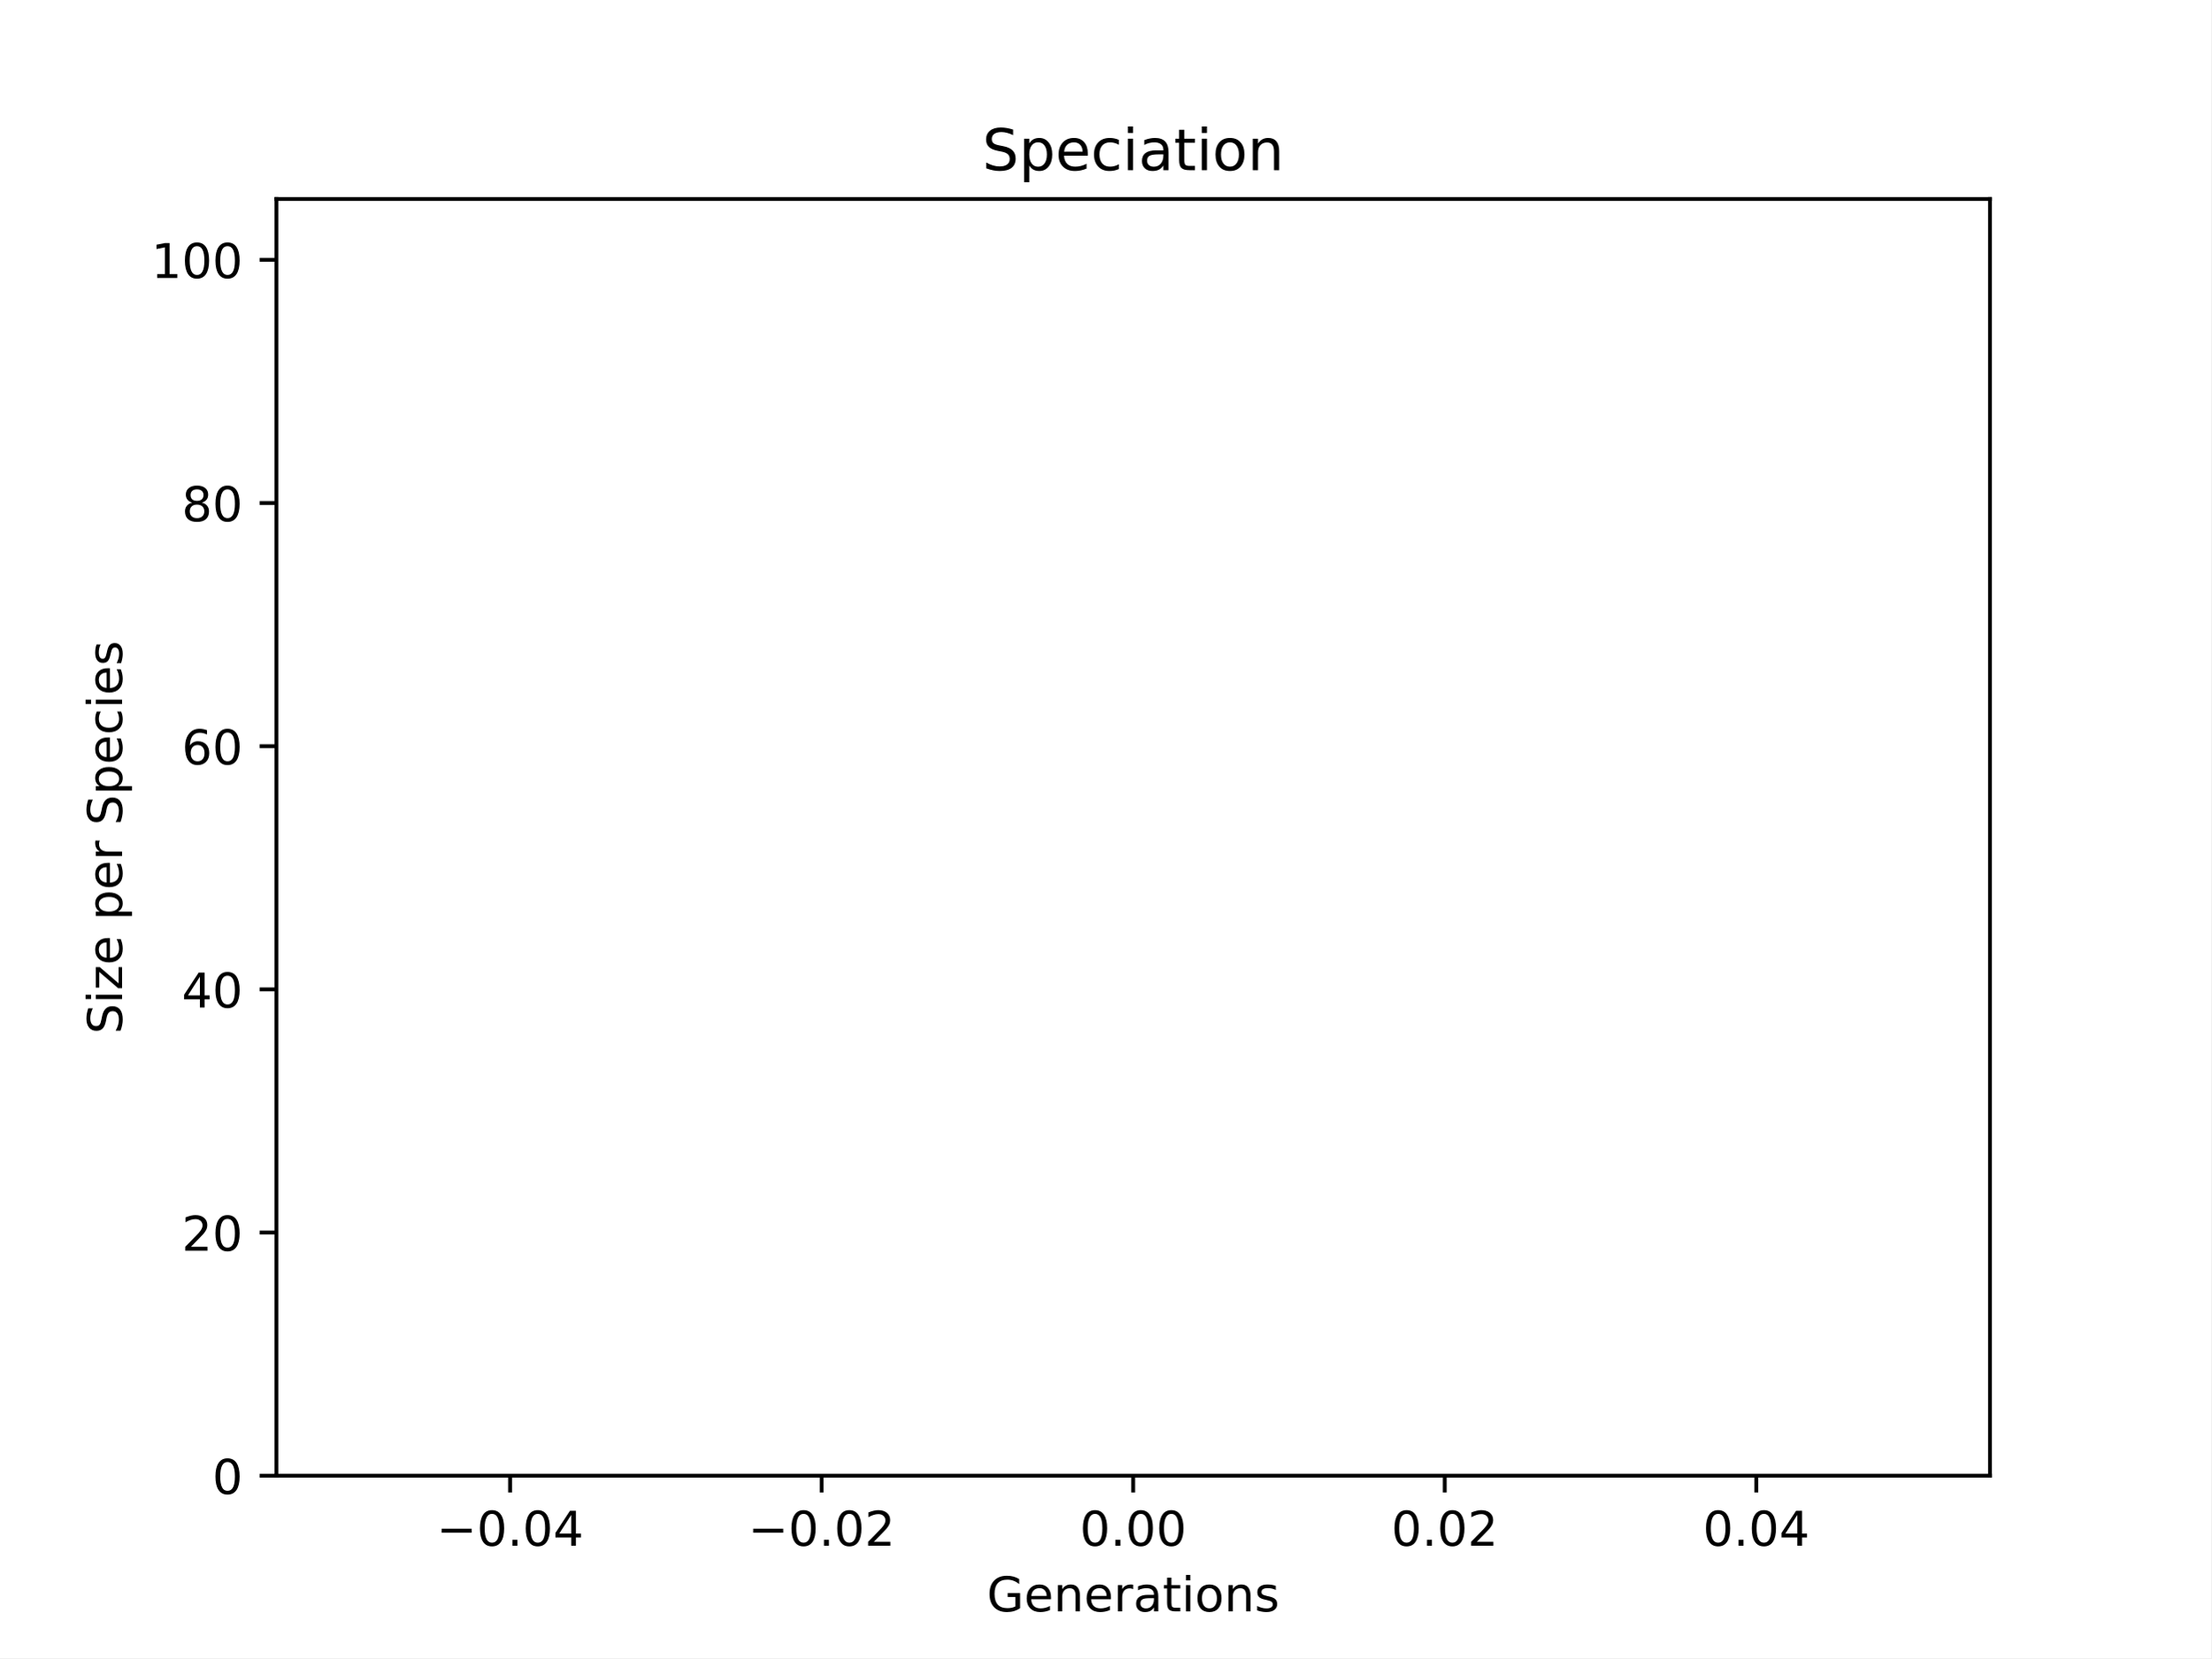
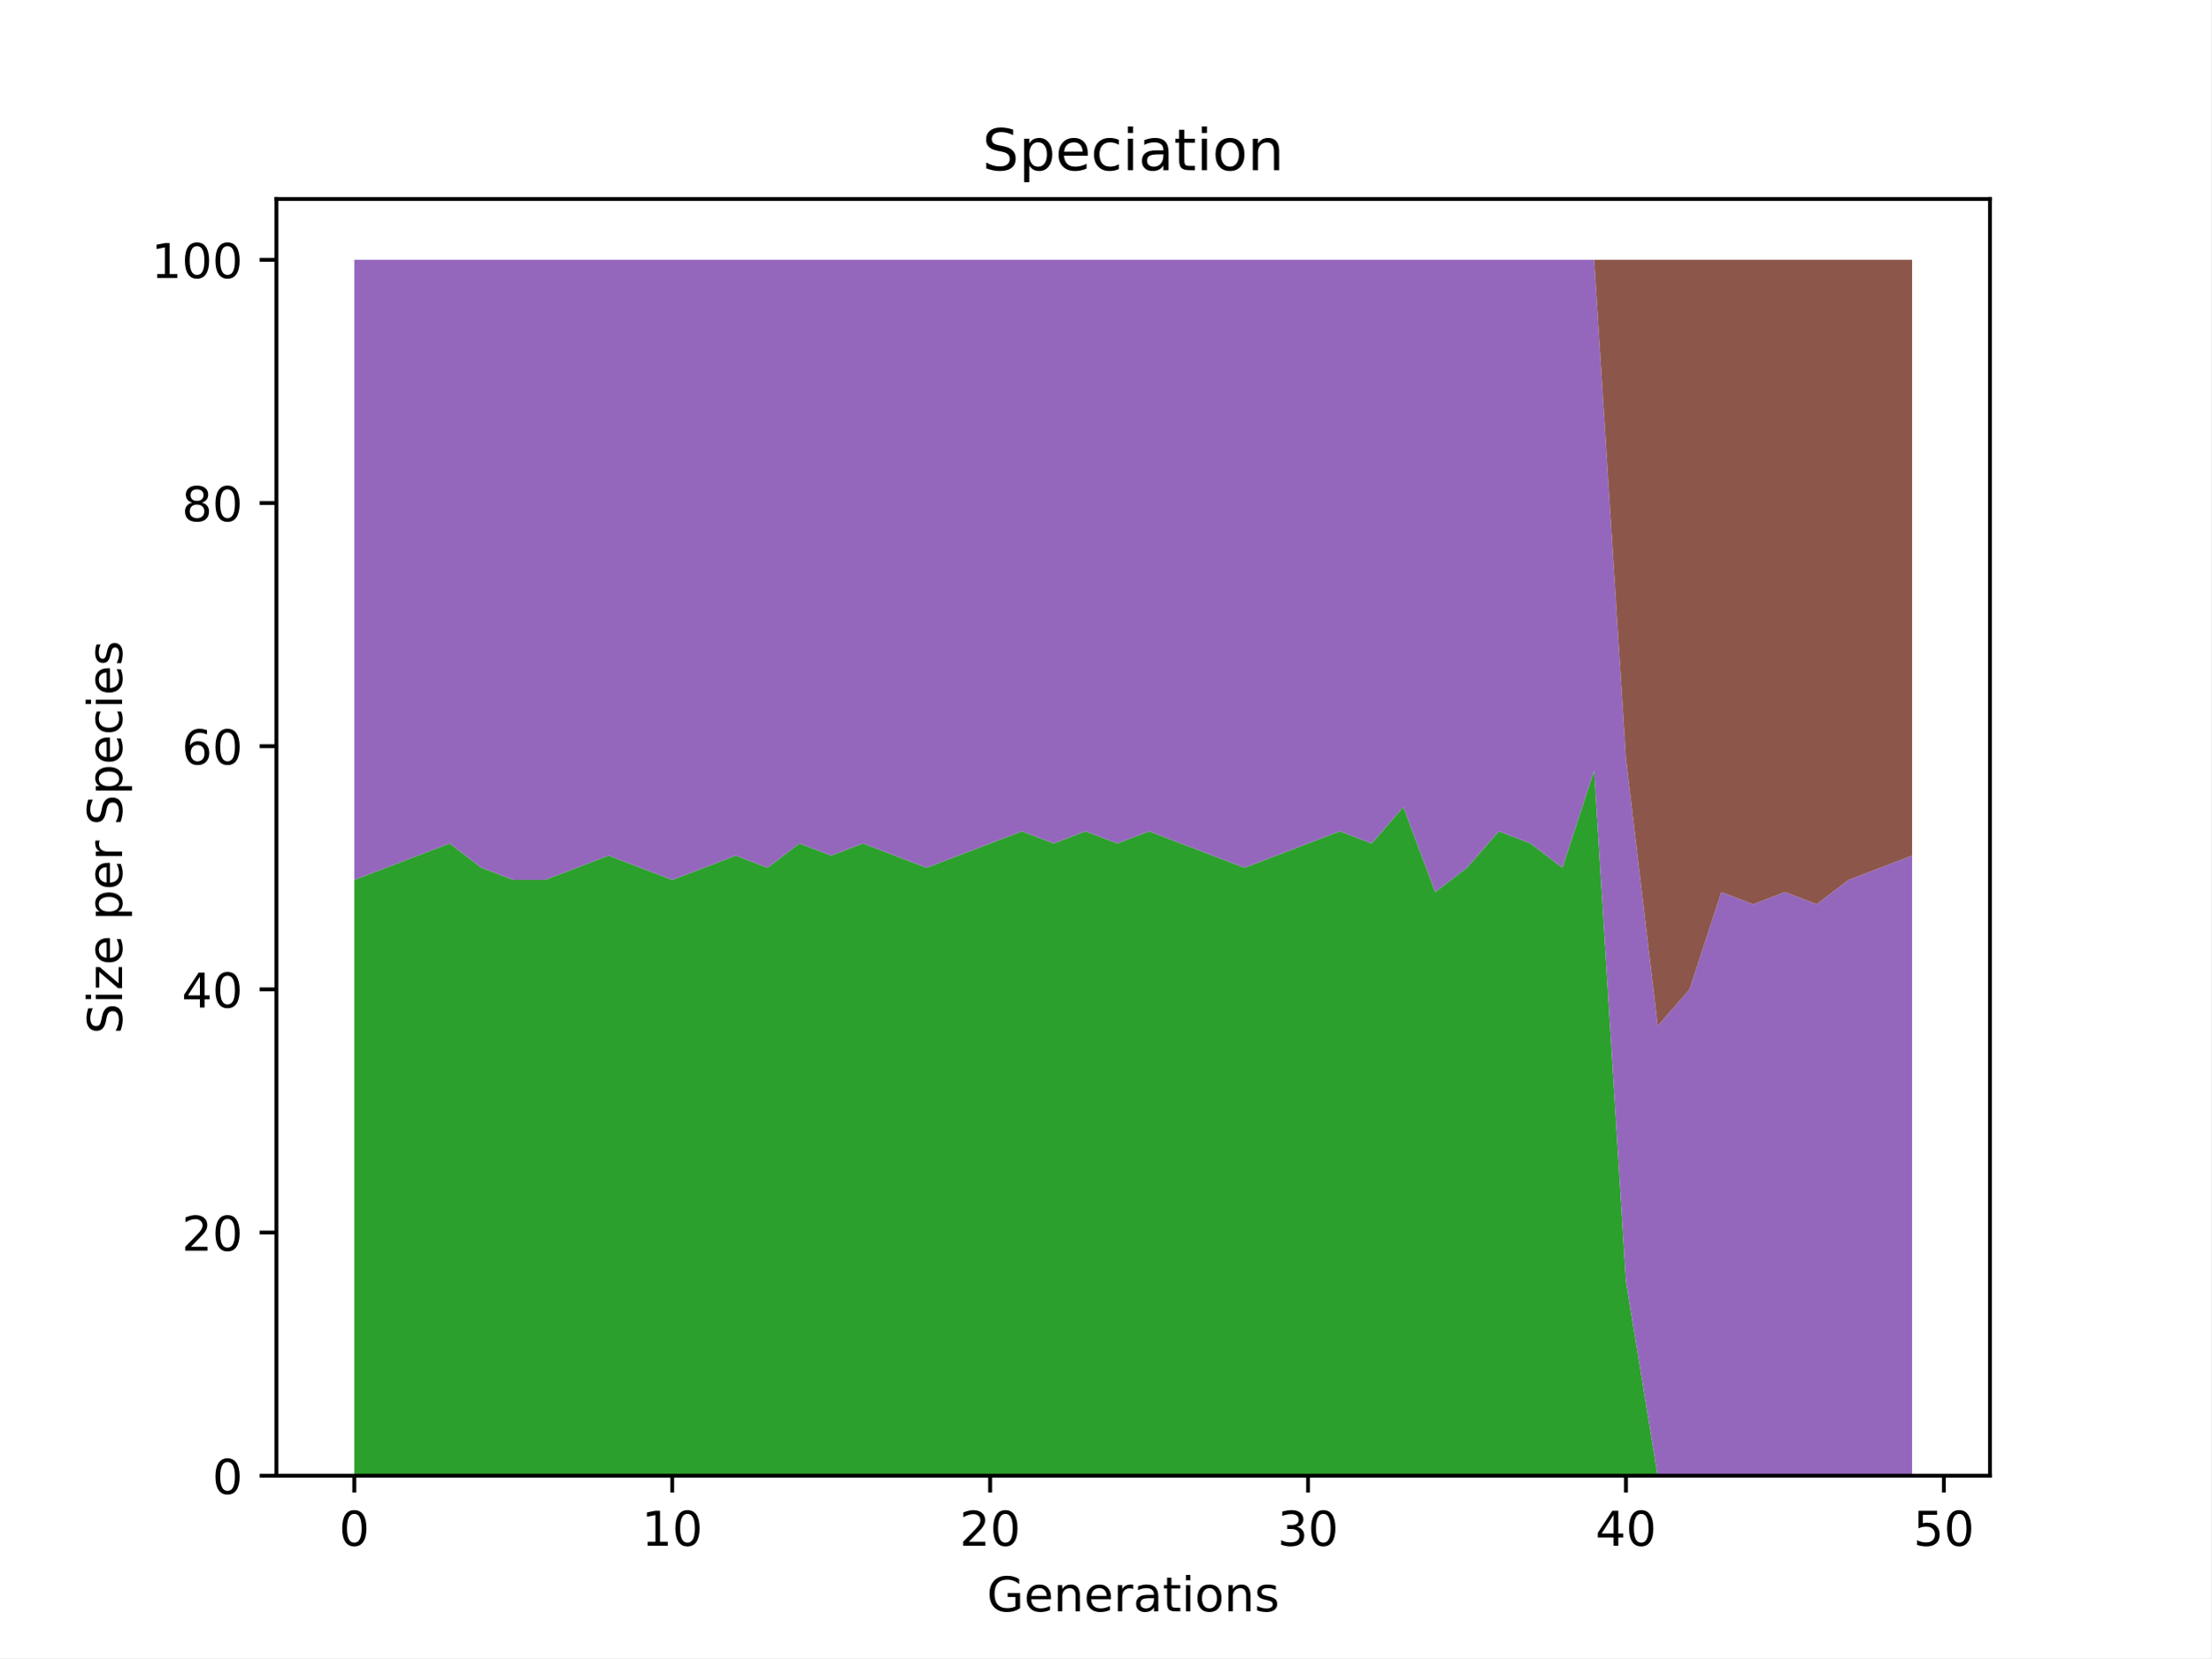
<svg xmlns="http://www.w3.org/2000/svg" xmlns:xlink="http://www.w3.org/1999/xlink" height="345.6pt" version="1.1" viewBox="0 0 460.8 345.6" width="460.8pt">
  <defs>
    <style type="text/css">*{stroke-linecap:butt;stroke-linejoin:round;}</style>
  </defs>
  <g id="figure_1">
    <g id="patch_1">
      <path d="M 0 345.6  L 460.8 345.6  L 460.8 0  L 0 0  z " style="fill:#ffffff;" />
    </g>
    <g id="axes_1">
      <g id="patch_2">
        <path d="M 57.6 307.584  L 414.72 307.584  L 414.72 41.472  L 57.6 41.472  z " style="fill:#ffffff;" />
      </g>
      <g id="PolyCollection_1">
-         <path clip-path="url(#p3a16c0a16f)" d="M 236.16 307.584  L 236.16 307.584  L 236.16 307.584  L 236.16 307.584  z " style="fill:#1f77b4;" />
+         <path clip-path="url(#pc4f1789884)" d="M 73.833 307.584  L 73.833 307.584  L 80.458 307.584  L 87.084 307.584  L 93.71 307.584  L 100.335 307.584  L 106.961 307.584  L 113.586 307.584  L 120.212 307.584  L 126.838 307.584  L 133.463 307.584  L 140.089 307.584  L 146.714 307.584  L 153.34 307.584  L 159.966 307.584  L 166.591 307.584  L 173.217 307.584  L 179.842 307.584  L 186.468 307.584  L 193.094 307.584  L 199.719 307.584  L 206.345 307.584  L 212.97 307.584  L 219.596 307.584  L 226.222 307.584  L 232.847 307.584  L 239.473 307.584  L 246.098 307.584  L 252.724 307.584  L 259.35 307.584  L 265.975 307.584  L 272.601 307.584  L 279.226 307.584  L 285.852 307.584  L 292.478 307.584  L 299.103 307.584  L 305.729 307.584  L 312.354 307.584  L 318.98 307.584  L 325.606 307.584  L 332.231 307.584  L 338.857 307.584  L 345.482 307.584  L 352.108 307.584  L 358.734 307.584  L 365.359 307.584  L 371.985 307.584  L 378.61 307.584  L 385.236 307.584  L 391.862 307.584  L 398.487 307.584  L 398.487 307.584  L 398.487 307.584  L 391.862 307.584  L 385.236 307.584  L 378.61 307.584  L 371.985 307.584  L 365.359 307.584  L 358.734 307.584  L 352.108 307.584  L 345.482 307.584  L 338.857 307.584  L 332.231 307.584  L 325.606 307.584  L 318.98 307.584  L 312.354 307.584  L 305.729 307.584  L 299.103 307.584  L 292.478 307.584  L 285.852 307.584  L 279.226 307.584  L 272.601 307.584  L 265.975 307.584  L 259.35 307.584  L 252.724 307.584  L 246.098 307.584  L 239.473 307.584  L 232.847 307.584  L 226.222 307.584  L 219.596 307.584  L 212.97 307.584  L 206.345 307.584  L 199.719 307.584  L 193.094 307.584  L 186.468 307.584  L 179.842 307.584  L 173.217 307.584  L 166.591 307.584  L 159.966 307.584  L 153.34 307.584  L 146.714 307.584  L 140.089 307.584  L 133.463 307.584  L 126.838 307.584  L 120.212 307.584  L 113.586 307.584  L 106.961 307.584  L 100.335 307.584  L 93.71 307.584  L 87.084 307.584  L 80.458 307.584  L 73.833 307.584  z " style="fill:#1f77b4;" />
      </g>
      <g id="PolyCollection_2">
-         <path clip-path="url(#p3a16c0a16f)" d="M 236.16 307.584  L 236.16 307.584  L 236.16 307.584  L 236.16 307.584  z " style="fill:#ff7f0e;" />
+         <path clip-path="url(#pc4f1789884)" d="M 73.833 307.584  L 73.833 307.584  L 80.458 307.584  L 87.084 307.584  L 93.71 307.584  L 100.335 307.584  L 106.961 307.584  L 113.586 307.584  L 120.212 307.584  L 126.838 307.584  L 133.463 307.584  L 140.089 307.584  L 146.714 307.584  L 153.34 307.584  L 159.966 307.584  L 166.591 307.584  L 173.217 307.584  L 179.842 307.584  L 186.468 307.584  L 193.094 307.584  L 199.719 307.584  L 206.345 307.584  L 212.97 307.584  L 219.596 307.584  L 226.222 307.584  L 232.847 307.584  L 239.473 307.584  L 246.098 307.584  L 252.724 307.584  L 259.35 307.584  L 265.975 307.584  L 272.601 307.584  L 279.226 307.584  L 285.852 307.584  L 292.478 307.584  L 299.103 307.584  L 305.729 307.584  L 312.354 307.584  L 318.98 307.584  L 325.606 307.584  L 332.231 307.584  L 338.857 307.584  L 345.482 307.584  L 352.108 307.584  L 358.734 307.584  L 365.359 307.584  L 371.985 307.584  L 378.61 307.584  L 385.236 307.584  L 391.862 307.584  L 398.487 307.584  L 398.487 307.584  L 398.487 307.584  L 391.862 307.584  L 385.236 307.584  L 378.61 307.584  L 371.985 307.584  L 365.359 307.584  L 358.734 307.584  L 352.108 307.584  L 345.482 307.584  L 338.857 307.584  L 332.231 307.584  L 325.606 307.584  L 318.98 307.584  L 312.354 307.584  L 305.729 307.584  L 299.103 307.584  L 292.478 307.584  L 285.852 307.584  L 279.226 307.584  L 272.601 307.584  L 265.975 307.584  L 259.35 307.584  L 252.724 307.584  L 246.098 307.584  L 239.473 307.584  L 232.847 307.584  L 226.222 307.584  L 219.596 307.584  L 212.97 307.584  L 206.345 307.584  L 199.719 307.584  L 193.094 307.584  L 186.468 307.584  L 179.842 307.584  L 173.217 307.584  L 166.591 307.584  L 159.966 307.584  L 153.34 307.584  L 146.714 307.584  L 140.089 307.584  L 133.463 307.584  L 126.838 307.584  L 120.212 307.584  L 113.586 307.584  L 106.961 307.584  L 100.335 307.584  L 93.71 307.584  L 87.084 307.584  L 80.458 307.584  L 73.833 307.584  z " style="fill:#ff7f0e;" />
      </g>
      <g id="PolyCollection_3">
-         <path clip-path="url(#p3a16c0a16f)" d="M 236.16 193.536  L 236.16 307.584  L 236.16 193.536  L 236.16 193.536  z " style="fill:#2ca02c;" />
+         <path clip-path="url(#pc4f1789884)" d="M 73.833 183.398  L 73.833 307.584  L 80.458 307.584  L 87.084 307.584  L 93.71 307.584  L 100.335 307.584  L 106.961 307.584  L 113.586 307.584  L 120.212 307.584  L 126.838 307.584  L 133.463 307.584  L 140.089 307.584  L 146.714 307.584  L 153.34 307.584  L 159.966 307.584  L 166.591 307.584  L 173.217 307.584  L 179.842 307.584  L 186.468 307.584  L 193.094 307.584  L 199.719 307.584  L 206.345 307.584  L 212.97 307.584  L 219.596 307.584  L 226.222 307.584  L 232.847 307.584  L 239.473 307.584  L 246.098 307.584  L 252.724 307.584  L 259.35 307.584  L 265.975 307.584  L 272.601 307.584  L 279.226 307.584  L 285.852 307.584  L 292.478 307.584  L 299.103 307.584  L 305.729 307.584  L 312.354 307.584  L 318.98 307.584  L 325.606 307.584  L 332.231 307.584  L 338.857 307.584  L 345.482 307.584  L 352.108 307.584  L 358.734 307.584  L 365.359 307.584  L 371.985 307.584  L 378.61 307.584  L 385.236 307.584  L 391.862 307.584  L 398.487 307.584  L 398.487 307.584  L 398.487 307.584  L 391.862 307.584  L 385.236 307.584  L 378.61 307.584  L 371.985 307.584  L 365.359 307.584  L 358.734 307.584  L 352.108 307.584  L 345.482 307.584  L 338.857 267.034  L 332.231 160.589  L 325.606 180.864  L 318.98 175.795  L 312.354 173.261  L 305.729 180.864  L 299.103 185.933  L 292.478 168.192  L 285.852 175.795  L 279.226 173.261  L 272.601 175.795  L 265.975 178.33  L 259.35 180.864  L 252.724 178.33  L 246.098 175.795  L 239.473 173.261  L 232.847 175.795  L 226.222 173.261  L 219.596 175.795  L 212.97 173.261  L 206.345 175.795  L 199.719 178.33  L 193.094 180.864  L 186.468 178.33  L 179.842 175.795  L 173.217 178.33  L 166.591 175.795  L 159.966 180.864  L 153.34 178.33  L 146.714 180.864  L 140.089 183.398  L 133.463 180.864  L 126.838 178.33  L 120.212 180.864  L 113.586 183.398  L 106.961 183.398  L 100.335 180.864  L 93.71 175.795  L 87.084 178.33  L 80.458 180.864  L 73.833 183.398  z " style="fill:#2ca02c;" />
      </g>
      <g id="PolyCollection_4">
-         <path clip-path="url(#p3a16c0a16f)" d="M 236.16 54.144  L 236.16 193.536  L 236.16 54.144  L 236.16 54.144  z " style="fill:#d62728;" />
+         <path clip-path="url(#pc4f1789884)" d="M 73.833 183.398  L 73.833 183.398  L 80.458 180.864  L 87.084 178.33  L 93.71 175.795  L 100.335 180.864  L 106.961 183.398  L 113.586 183.398  L 120.212 180.864  L 126.838 178.33  L 133.463 180.864  L 140.089 183.398  L 146.714 180.864  L 153.34 178.33  L 159.966 180.864  L 166.591 175.795  L 173.217 178.33  L 179.842 175.795  L 186.468 178.33  L 193.094 180.864  L 199.719 178.33  L 206.345 175.795  L 212.97 173.261  L 219.596 175.795  L 226.222 173.261  L 232.847 175.795  L 239.473 173.261  L 246.098 175.795  L 252.724 178.33  L 259.35 180.864  L 265.975 178.33  L 272.601 175.795  L 279.226 173.261  L 285.852 175.795  L 292.478 168.192  L 299.103 185.933  L 305.729 180.864  L 312.354 173.261  L 318.98 175.795  L 325.606 180.864  L 332.231 160.589  L 338.857 267.034  L 345.482 307.584  L 352.108 307.584  L 358.734 307.584  L 365.359 307.584  L 371.985 307.584  L 378.61 307.584  L 385.236 307.584  L 391.862 307.584  L 398.487 307.584  L 398.487 307.584  L 398.487 307.584  L 391.862 307.584  L 385.236 307.584  L 378.61 307.584  L 371.985 307.584  L 365.359 307.584  L 358.734 307.584  L 352.108 307.584  L 345.482 307.584  L 338.857 267.034  L 332.231 160.589  L 325.606 180.864  L 318.98 175.795  L 312.354 173.261  L 305.729 180.864  L 299.103 185.933  L 292.478 168.192  L 285.852 175.795  L 279.226 173.261  L 272.601 175.795  L 265.975 178.33  L 259.35 180.864  L 252.724 178.33  L 246.098 175.795  L 239.473 173.261  L 232.847 175.795  L 226.222 173.261  L 219.596 175.795  L 212.97 173.261  L 206.345 175.795  L 199.719 178.33  L 193.094 180.864  L 186.468 178.33  L 179.842 175.795  L 173.217 178.33  L 166.591 175.795  L 159.966 180.864  L 153.34 178.33  L 146.714 180.864  L 140.089 183.398  L 133.463 180.864  L 126.838 178.33  L 120.212 180.864  L 113.586 183.398  L 106.961 183.398  L 100.335 180.864  L 93.71 175.795  L 87.084 178.33  L 80.458 180.864  L 73.833 183.398  z " style="fill:#d62728;" />
+       </g>
+       <g id="PolyCollection_5">
+         <path clip-path="url(#pc4f1789884)" d="M 73.833 54.144  L 73.833 183.398  L 80.458 180.864  L 87.084 178.33  L 93.71 175.795  L 100.335 180.864  L 106.961 183.398  L 113.586 183.398  L 120.212 180.864  L 126.838 178.33  L 133.463 180.864  L 140.089 183.398  L 146.714 180.864  L 153.34 178.33  L 159.966 180.864  L 166.591 175.795  L 173.217 178.33  L 179.842 175.795  L 186.468 178.33  L 193.094 180.864  L 199.719 178.33  L 206.345 175.795  L 212.97 173.261  L 219.596 175.795  L 226.222 173.261  L 232.847 175.795  L 239.473 173.261  L 246.098 175.795  L 252.724 178.33  L 259.35 180.864  L 265.975 178.33  L 272.601 175.795  L 279.226 173.261  L 285.852 175.795  L 292.478 168.192  L 299.103 185.933  L 305.729 180.864  L 312.354 173.261  L 318.98 175.795  L 325.606 180.864  L 332.231 160.589  L 338.857 267.034  L 345.482 307.584  L 352.108 307.584  L 358.734 307.584  L 365.359 307.584  L 371.985 307.584  L 378.61 307.584  L 385.236 307.584  L 391.862 307.584  L 398.487 307.584  L 398.487 178.33  L 398.487 178.33  L 391.862 180.864  L 385.236 183.398  L 378.61 188.467  L 371.985 185.933  L 365.359 188.467  L 358.734 185.933  L 352.108 206.208  L 345.482 213.811  L 338.857 158.054  L 332.231 54.144  L 325.606 54.144  L 318.98 54.144  L 312.354 54.144  L 305.729 54.144  L 299.103 54.144  L 292.478 54.144  L 285.852 54.144  L 279.226 54.144  L 272.601 54.144  L 265.975 54.144  L 259.35 54.144  L 252.724 54.144  L 246.098 54.144  L 239.473 54.144  L 232.847 54.144  L 226.222 54.144  L 219.596 54.144  L 212.97 54.144  L 206.345 54.144  L 199.719 54.144  L 193.094 54.144  L 186.468 54.144  L 179.842 54.144  L 173.217 54.144  L 166.591 54.144  L 159.966 54.144  L 153.34 54.144  L 146.714 54.144  L 140.089 54.144  L 133.463 54.144  L 126.838 54.144  L 120.212 54.144  L 113.586 54.144  L 106.961 54.144  L 100.335 54.144  L 93.71 54.144  L 87.084 54.144  L 80.458 54.144  L 73.833 54.144  z " style="fill:#9467bd;" />
+       </g>
+       <g id="PolyCollection_6">
+         <path clip-path="url(#pc4f1789884)" d="M 73.833 54.144  L 73.833 54.144  L 80.458 54.144  L 87.084 54.144  L 93.71 54.144  L 100.335 54.144  L 106.961 54.144  L 113.586 54.144  L 120.212 54.144  L 126.838 54.144  L 133.463 54.144  L 140.089 54.144  L 146.714 54.144  L 153.34 54.144  L 159.966 54.144  L 166.591 54.144  L 173.217 54.144  L 179.842 54.144  L 186.468 54.144  L 193.094 54.144  L 199.719 54.144  L 206.345 54.144  L 212.97 54.144  L 219.596 54.144  L 226.222 54.144  L 232.847 54.144  L 239.473 54.144  L 246.098 54.144  L 252.724 54.144  L 259.35 54.144  L 265.975 54.144  L 272.601 54.144  L 279.226 54.144  L 285.852 54.144  L 292.478 54.144  L 299.103 54.144  L 305.729 54.144  L 312.354 54.144  L 318.98 54.144  L 325.606 54.144  L 332.231 54.144  L 338.857 158.054  L 345.482 213.811  L 352.108 206.208  L 358.734 185.933  L 365.359 188.467  L 371.985 185.933  L 378.61 188.467  L 385.236 183.398  L 391.862 180.864  L 398.487 178.33  L 398.487 54.144  L 398.487 54.144  L 391.862 54.144  L 385.236 54.144  L 378.61 54.144  L 371.985 54.144  L 365.359 54.144  L 358.734 54.144  L 352.108 54.144  L 345.482 54.144  L 338.857 54.144  L 332.231 54.144  L 325.606 54.144  L 318.98 54.144  L 312.354 54.144  L 305.729 54.144  L 299.103 54.144  L 292.478 54.144  L 285.852 54.144  L 279.226 54.144  L 272.601 54.144  L 265.975 54.144  L 259.35 54.144  L 252.724 54.144  L 246.098 54.144  L 239.473 54.144  L 232.847 54.144  L 226.222 54.144  L 219.596 54.144  L 212.97 54.144  L 206.345 54.144  L 199.719 54.144  L 193.094 54.144  L 186.468 54.144  L 179.842 54.144  L 173.217 54.144  L 166.591 54.144  L 159.966 54.144  L 153.34 54.144  L 146.714 54.144  L 140.089 54.144  L 133.463 54.144  L 126.838 54.144  L 120.212 54.144  L 113.586 54.144  L 106.961 54.144  L 100.335 54.144  L 93.71 54.144  L 87.084 54.144  L 80.458 54.144  L 73.833 54.144  z " style="fill:#8c564b;" />
      </g>
      <g id="matplotlib.axis_1">
        <g id="xtick_1">
          <g id="line2d_1">
            <defs>
-               <path d="M 0 0  L 0 3.5  " id="mf7d2956e5b" style="stroke:#000000;stroke-width:0.8;" />
+               <path d="M 0 0  L 0 3.5  " id="m7119405c59" style="stroke:#000000;stroke-width:0.8;" />
            </defs>
            <g>
-               <use style="stroke:#000000;stroke-width:0.8;" x="106.298" xlink:href="#mf7d2956e5b" y="307.584" />
+               <use style="stroke:#000000;stroke-width:0.8;" x="73.833" xlink:href="#m7119405c59" y="307.584" />
            </g>
          </g>
          <g id="text_1">
-             <g transform="translate(90.97553 322.1824)scale(0.1 -0.1)">
-               <defs>
-                 <path d="M 10.594 35.5  L 73.188 35.5  L 73.188 27.203  L 10.594 27.203  z " id="DejaVuSans-8722" />
+             <g transform="translate(70.65148 322.1824)scale(0.1 -0.1)">
+               <defs>
                <path d="M 31.781 66.406  Q 24.172 66.406 20.328 58.906  Q 16.5 51.422 16.5 36.375  Q 16.5 21.391 20.328 13.891  Q 24.172 6.391 31.781 6.391  Q 39.453 6.391 43.281 13.891  Q 47.125 21.391 47.125 36.375  Q 47.125 51.422 43.281 58.906  Q 39.453 66.406 31.781 66.406  z M 31.781 74.219  Q 44.047 74.219 50.516 64.516  Q 56.984 54.828 56.984 36.375  Q 56.984 17.969 50.516 8.266  Q 44.047 -1.422 31.781 -1.422  Q 19.531 -1.422 13.062 8.266  Q 6.594 17.969 6.594 36.375  Q 6.594 54.828 13.062 64.516  Q 19.531 74.219 31.781 74.219  z " id="DejaVuSans-48" />
-                 <path d="M 10.688 12.406  L 21 12.406  L 21 0  L 10.688 0  z " id="DejaVuSans-46" />
-                 <path d="M 37.797 64.312  L 12.891 25.391  L 37.797 25.391  z M 35.203 72.906  L 47.609 72.906  L 47.609 25.391  L 58.016 25.391  L 58.016 17.188  L 47.609 17.188  L 47.609 0  L 37.797 0  L 37.797 17.188  L 4.891 17.188  L 4.891 26.703  z " id="DejaVuSans-52" />
-               </defs>
-               <use xlink:href="#DejaVuSans-8722" />
-               <use x="83.789" xlink:href="#DejaVuSans-48" />
-               <use x="147.412" xlink:href="#DejaVuSans-46" />
-               <use x="179.199" xlink:href="#DejaVuSans-48" />
-               <use x="242.822" xlink:href="#DejaVuSans-52" />
+               </defs>
+               <use xlink:href="#DejaVuSans-48" />
            </g>
          </g>
        </g>
        <g id="xtick_2">
          <g id="line2d_2">
            <g>
-               <use style="stroke:#000000;stroke-width:0.8;" x="171.229" xlink:href="#mf7d2956e5b" y="307.584" />
+               <use style="stroke:#000000;stroke-width:0.8;" x="140.089" xlink:href="#m7119405c59" y="307.584" />
            </g>
          </g>
          <g id="text_2">
-             <g transform="translate(155.9064 322.1824)scale(0.1 -0.1)">
-               <defs>
-                 <path d="M 19.188 8.297  L 53.609 8.297  L 53.609 0  L 7.328 0  L 7.328 8.297  Q 12.938 14.109 22.625 23.891  Q 32.328 33.688 34.812 36.531  Q 39.547 41.844 41.422 45.531  Q 43.312 49.219 43.312 52.781  Q 43.312 58.594 39.234 62.25  Q 35.156 65.922 28.609 65.922  Q 23.969 65.922 18.812 64.312  Q 13.672 62.703 7.812 59.422  L 7.812 69.391  Q 13.766 71.781 18.938 73  Q 24.125 74.219 28.422 74.219  Q 39.75 74.219 46.484 68.547  Q 53.219 62.891 53.219 53.422  Q 53.219 48.922 51.531 44.891  Q 49.859 40.875 45.406 35.406  Q 44.188 33.984 37.641 27.219  Q 31.109 20.453 19.188 8.297  z " id="DejaVuSans-50" />
-               </defs>
-               <use xlink:href="#DejaVuSans-8722" />
-               <use x="83.789" xlink:href="#DejaVuSans-48" />
-               <use x="147.412" xlink:href="#DejaVuSans-46" />
-               <use x="179.199" xlink:href="#DejaVuSans-48" />
-               <use x="242.822" xlink:href="#DejaVuSans-50" />
+             <g transform="translate(133.7263 322.1824)scale(0.1 -0.1)">
+               <defs>
+                 <path d="M 12.406 8.297  L 28.516 8.297  L 28.516 63.922  L 10.984 60.406  L 10.984 69.391  L 28.422 72.906  L 38.281 72.906  L 38.281 8.297  L 54.391 8.297  L 54.391 0  L 12.406 0  z " id="DejaVuSans-49" />
+               </defs>
+               <use xlink:href="#DejaVuSans-49" />
+               <use x="63.623" xlink:href="#DejaVuSans-48" />
            </g>
          </g>
        </g>
        <g id="xtick_3">
          <g id="line2d_3">
            <g>
-               <use style="stroke:#000000;stroke-width:0.8;" x="236.16" xlink:href="#mf7d2956e5b" y="307.584" />
+               <use style="stroke:#000000;stroke-width:0.8;" x="206.345" xlink:href="#m7119405c59" y="307.584" />
            </g>
          </g>
          <g id="text_3">
-             <g transform="translate(225.0272 322.1824)scale(0.1 -0.1)">
-               <use xlink:href="#DejaVuSans-48" />
-               <use x="63.623" xlink:href="#DejaVuSans-46" />
-               <use x="95.41" xlink:href="#DejaVuSans-48" />
-               <use x="159.033" xlink:href="#DejaVuSans-48" />
+             <g transform="translate(199.9823 322.1824)scale(0.1 -0.1)">
+               <defs>
+                 <path d="M 19.188 8.297  L 53.609 8.297  L 53.609 0  L 7.328 0  L 7.328 8.297  Q 12.938 14.109 22.625 23.891  Q 32.328 33.688 34.812 36.531  Q 39.547 41.844 41.422 45.531  Q 43.312 49.219 43.312 52.781  Q 43.312 58.594 39.234 62.25  Q 35.156 65.922 28.609 65.922  Q 23.969 65.922 18.812 64.312  Q 13.672 62.703 7.812 59.422  L 7.812 69.391  Q 13.766 71.781 18.938 73  Q 24.125 74.219 28.422 74.219  Q 39.75 74.219 46.484 68.547  Q 53.219 62.891 53.219 53.422  Q 53.219 48.922 51.531 44.891  Q 49.859 40.875 45.406 35.406  Q 44.188 33.984 37.641 27.219  Q 31.109 20.453 19.188 8.297  z " id="DejaVuSans-50" />
+               </defs>
+               <use xlink:href="#DejaVuSans-50" />
+               <use x="63.623" xlink:href="#DejaVuSans-48" />
            </g>
          </g>
        </g>
        <g id="xtick_4">
          <g id="line2d_4">
            <g>
-               <use style="stroke:#000000;stroke-width:0.8;" x="301.091" xlink:href="#mf7d2956e5b" y="307.584" />
+               <use style="stroke:#000000;stroke-width:0.8;" x="272.601" xlink:href="#m7119405c59" y="307.584" />
            </g>
          </g>
          <g id="text_4">
-             <g transform="translate(289.9581 322.1824)scale(0.1 -0.1)">
-               <use xlink:href="#DejaVuSans-48" />
-               <use x="63.623" xlink:href="#DejaVuSans-46" />
-               <use x="95.41" xlink:href="#DejaVuSans-48" />
-               <use x="159.033" xlink:href="#DejaVuSans-50" />
+             <g transform="translate(266.2383 322.1824)scale(0.1 -0.1)">
+               <defs>
+                 <path d="M 40.578 39.312  Q 47.656 37.797 51.625 33  Q 55.609 28.219 55.609 21.188  Q 55.609 10.406 48.188 4.484  Q 40.766 -1.422 27.094 -1.422  Q 22.516 -1.422 17.656 -0.516  Q 12.797 0.391 7.625 2.203  L 7.625 11.719  Q 11.719 9.328 16.594 8.109  Q 21.484 6.891 26.812 6.891  Q 36.078 6.891 40.938 10.547  Q 45.797 14.203 45.797 21.188  Q 45.797 27.641 41.281 31.266  Q 36.766 34.906 28.719 34.906  L 20.219 34.906  L 20.219 43.016  L 29.109 43.016  Q 36.375 43.016 40.234 45.922  Q 44.094 48.828 44.094 54.297  Q 44.094 59.906 40.109 62.906  Q 36.141 65.922 28.719 65.922  Q 24.656 65.922 20.016 65.031  Q 15.375 64.156 9.812 62.312  L 9.812 71.094  Q 15.438 72.656 20.344 73.438  Q 25.25 74.219 29.594 74.219  Q 40.828 74.219 47.359 69.109  Q 53.906 64.016 53.906 55.328  Q 53.906 49.266 50.438 45.094  Q 46.969 40.922 40.578 39.312  z " id="DejaVuSans-51" />
+               </defs>
+               <use xlink:href="#DejaVuSans-51" />
+               <use x="63.623" xlink:href="#DejaVuSans-48" />
            </g>
          </g>
        </g>
        <g id="xtick_5">
          <g id="line2d_5">
            <g>
-               <use style="stroke:#000000;stroke-width:0.8;" x="366.022" xlink:href="#mf7d2956e5b" y="307.584" />
+               <use style="stroke:#000000;stroke-width:0.8;" x="338.857" xlink:href="#m7119405c59" y="307.584" />
            </g>
          </g>
          <g id="text_5">
-             <g transform="translate(354.889 322.1824)scale(0.1 -0.1)">
-               <use xlink:href="#DejaVuSans-48" />
-               <use x="63.623" xlink:href="#DejaVuSans-46" />
-               <use x="95.41" xlink:href="#DejaVuSans-48" />
-               <use x="159.033" xlink:href="#DejaVuSans-52" />
-             </g>
-           </g>
-         </g>
-         <g id="text_6">
+             <g transform="translate(332.4943 322.1824)scale(0.1 -0.1)">
+               <defs>
+                 <path d="M 37.797 64.312  L 12.891 25.391  L 37.797 25.391  z M 35.203 72.906  L 47.609 72.906  L 47.609 25.391  L 58.016 25.391  L 58.016 17.188  L 47.609 17.188  L 47.609 0  L 37.797 0  L 37.797 17.188  L 4.891 17.188  L 4.891 26.703  z " id="DejaVuSans-52" />
+               </defs>
+               <use xlink:href="#DejaVuSans-52" />
+               <use x="63.623" xlink:href="#DejaVuSans-48" />
+             </g>
+           </g>
+         </g>
+         <g id="xtick_6">
+           <g id="line2d_6">
+             <g>
+               <use style="stroke:#000000;stroke-width:0.8;" x="405.113" xlink:href="#m7119405c59" y="307.584" />
+             </g>
+           </g>
+           <g id="text_6">
+             <g transform="translate(398.7504 322.1824)scale(0.1 -0.1)">
+               <defs>
+                 <path d="M 10.797 72.906  L 49.516 72.906  L 49.516 64.594  L 19.828 64.594  L 19.828 46.734  Q 21.969 47.469 24.109 47.828  Q 26.266 48.188 28.422 48.188  Q 40.625 48.188 47.75 41.5  Q 54.891 34.812 54.891 23.391  Q 54.891 11.625 47.562 5.094  Q 40.234 -1.422 26.906 -1.422  Q 22.312 -1.422 17.547 -0.641  Q 12.797 0.141 7.719 1.703  L 7.719 11.625  Q 12.109 9.234 16.797 8.062  Q 21.484 6.891 26.703 6.891  Q 35.156 6.891 40.078 11.328  Q 45.016 15.766 45.016 23.391  Q 45.016 31 40.078 35.438  Q 35.156 39.891 26.703 39.891  Q 22.75 39.891 18.812 39.016  Q 14.891 38.141 10.797 36.281  z " id="DejaVuSans-53" />
+               </defs>
+               <use xlink:href="#DejaVuSans-53" />
+               <use x="63.623" xlink:href="#DejaVuSans-48" />
+             </g>
+           </g>
+         </g>
+         <g id="text_7">
          <g transform="translate(205.6623 335.8606)scale(0.1 -0.1)">
            <defs>
              <path d="M 59.516 10.406  L 59.516 29.984  L 43.406 29.984  L 43.406 38.094  L 69.281 38.094  L 69.281 6.781  Q 63.578 2.734 56.688 0.656  Q 49.812 -1.422 42 -1.422  Q 24.906 -1.422 15.25 8.562  Q 5.609 18.562 5.609 36.375  Q 5.609 54.25 15.25 64.234  Q 24.906 74.219 42 74.219  Q 49.125 74.219 55.547 72.453  Q 61.969 70.703 67.391 67.281  L 67.391 56.781  Q 61.922 61.422 55.766 63.766  Q 49.609 66.109 42.828 66.109  Q 29.438 66.109 22.719 58.641  Q 16.016 51.172 16.016 36.375  Q 16.016 21.625 22.719 14.156  Q 29.438 6.688 42.828 6.688  Q 48.047 6.688 52.141 7.594  Q 56.25 8.5 59.516 10.406  z " id="DejaVuSans-71" />
              <path d="M 56.203 29.594  L 56.203 25.203  L 14.891 25.203  Q 15.484 15.922 20.484 11.062  Q 25.484 6.203 34.422 6.203  Q 39.594 6.203 44.453 7.469  Q 49.312 8.734 54.109 11.281  L 54.109 2.781  Q 49.266 0.734 44.188 -0.344  Q 39.109 -1.422 33.891 -1.422  Q 20.797 -1.422 13.156 6.188  Q 5.516 13.812 5.516 26.812  Q 5.516 40.234 12.766 48.109  Q 20.016 56 32.328 56  Q 43.359 56 49.781 48.891  Q 56.203 41.797 56.203 29.594  z M 47.219 32.234  Q 47.125 39.594 43.094 43.984  Q 39.062 48.391 32.422 48.391  Q 24.906 48.391 20.391 44.141  Q 15.875 39.891 15.188 32.172  z " id="DejaVuSans-101" />
              <path d="M 54.891 33.016  L 54.891 0  L 45.906 0  L 45.906 32.719  Q 45.906 40.484 42.875 44.328  Q 39.844 48.188 33.797 48.188  Q 26.516 48.188 22.312 43.547  Q 18.109 38.922 18.109 30.906  L 18.109 0  L 9.078 0  L 9.078 54.688  L 18.109 54.688  L 18.109 46.188  Q 21.344 51.125 25.703 53.562  Q 30.078 56 35.797 56  Q 45.219 56 50.047 50.172  Q 54.891 44.344 54.891 33.016  z " id="DejaVuSans-110" />
              <path d="M 41.109 46.297  Q 39.594 47.172 37.812 47.578  Q 36.031 48 33.891 48  Q 26.266 48 22.188 43.047  Q 18.109 38.094 18.109 28.812  L 18.109 0  L 9.078 0  L 9.078 54.688  L 18.109 54.688  L 18.109 46.188  Q 20.953 51.172 25.484 53.578  Q 30.031 56 36.531 56  Q 37.453 56 38.578 55.875  Q 39.703 55.766 41.062 55.516  z " id="DejaVuSans-114" />
              <path d="M 34.281 27.484  Q 23.391 27.484 19.188 25  Q 14.984 22.516 14.984 16.5  Q 14.984 11.719 18.141 8.906  Q 21.297 6.109 26.703 6.109  Q 34.188 6.109 38.703 11.406  Q 43.219 16.703 43.219 25.484  L 43.219 27.484  z M 52.203 31.203  L 52.203 0  L 43.219 0  L 43.219 8.297  Q 40.141 3.328 35.547 0.953  Q 30.953 -1.422 24.312 -1.422  Q 15.922 -1.422 10.953 3.297  Q 6 8.016 6 15.922  Q 6 25.141 12.172 29.828  Q 18.359 34.516 30.609 34.516  L 43.219 34.516  L 43.219 35.406  Q 43.219 41.609 39.141 45  Q 35.062 48.391 27.688 48.391  Q 23 48.391 18.547 47.266  Q 14.109 46.141 10.016 43.891  L 10.016 52.203  Q 14.938 54.109 19.578 55.047  Q 24.219 56 28.609 56  Q 40.484 56 46.344 49.844  Q 52.203 43.703 52.203 31.203  z " id="DejaVuSans-97" />
              <path d="M 18.312 70.219  L 18.312 54.688  L 36.812 54.688  L 36.812 47.703  L 18.312 47.703  L 18.312 18.016  Q 18.312 11.328 20.141 9.422  Q 21.969 7.516 27.594 7.516  L 36.812 7.516  L 36.812 0  L 27.594 0  Q 17.188 0 13.234 3.875  Q 9.281 7.766 9.281 18.016  L 9.281 47.703  L 2.688 47.703  L 2.688 54.688  L 9.281 54.688  L 9.281 70.219  z " id="DejaVuSans-116" />
              <path d="M 9.422 54.688  L 18.406 54.688  L 18.406 0  L 9.422 0  z M 9.422 75.984  L 18.406 75.984  L 18.406 64.594  L 9.422 64.594  z " id="DejaVuSans-105" />
              <path d="M 30.609 48.391  Q 23.391 48.391 19.188 42.75  Q 14.984 37.109 14.984 27.297  Q 14.984 17.484 19.156 11.844  Q 23.344 6.203 30.609 6.203  Q 37.797 6.203 41.984 11.859  Q 46.188 17.531 46.188 27.297  Q 46.188 37.016 41.984 42.703  Q 37.797 48.391 30.609 48.391  z M 30.609 56  Q 42.328 56 49.016 48.375  Q 55.719 40.766 55.719 27.297  Q 55.719 13.875 49.016 6.219  Q 42.328 -1.422 30.609 -1.422  Q 18.844 -1.422 12.172 6.219  Q 5.516 13.875 5.516 27.297  Q 5.516 40.766 12.172 48.375  Q 18.844 56 30.609 56  z " id="DejaVuSans-111" />
              <path d="M 44.281 53.078  L 44.281 44.578  Q 40.484 46.531 36.375 47.5  Q 32.281 48.484 27.875 48.484  Q 21.188 48.484 17.844 46.438  Q 14.5 44.391 14.5 40.281  Q 14.5 37.156 16.891 35.375  Q 19.281 33.594 26.516 31.984  L 29.594 31.297  Q 39.156 29.25 43.188 25.516  Q 47.219 21.781 47.219 15.094  Q 47.219 7.469 41.188 3.016  Q 35.156 -1.422 24.609 -1.422  Q 20.219 -1.422 15.453 -0.562  Q 10.688 0.297 5.422 2  L 5.422 11.281  Q 10.406 8.688 15.234 7.391  Q 20.062 6.109 24.812 6.109  Q 31.156 6.109 34.562 8.281  Q 37.984 10.453 37.984 14.406  Q 37.984 18.062 35.516 20.016  Q 33.062 21.969 24.703 23.781  L 21.578 24.516  Q 13.234 26.266 9.516 29.906  Q 5.812 33.547 5.812 39.891  Q 5.812 47.609 11.281 51.797  Q 16.75 56 26.812 56  Q 31.781 56 36.172 55.266  Q 40.578 54.547 44.281 53.078  z " id="DejaVuSans-115" />
            </defs>
            <use xlink:href="#DejaVuSans-71" />
            <use x="77.49" xlink:href="#DejaVuSans-101" />
            <use x="139.014" xlink:href="#DejaVuSans-110" />
            <use x="202.393" xlink:href="#DejaVuSans-101" />
            <use x="263.916" xlink:href="#DejaVuSans-114" />
            <use x="305.029" xlink:href="#DejaVuSans-97" />
            <use x="366.309" xlink:href="#DejaVuSans-116" />
            <use x="405.518" xlink:href="#DejaVuSans-105" />
            <use x="433.301" xlink:href="#DejaVuSans-111" />
            <use x="494.482" xlink:href="#DejaVuSans-110" />
            <use x="557.861" xlink:href="#DejaVuSans-115" />
          </g>
        </g>
      </g>
      <g id="matplotlib.axis_2">
        <g id="ytick_1">
-           <g id="line2d_6">
+           <g id="line2d_7">
            <defs>
-               <path d="M 0 0  L -3.5 0  " id="mee30c55d4e" style="stroke:#000000;stroke-width:0.8;" />
+               <path d="M 0 0  L -3.5 0  " id="me09b5b0b69" style="stroke:#000000;stroke-width:0.8;" />
            </defs>
            <g>
-               <use style="stroke:#000000;stroke-width:0.8;" x="57.6" xlink:href="#mee30c55d4e" y="307.584" />
-             </g>
-           </g>
-           <g id="text_7">
+               <use style="stroke:#000000;stroke-width:0.8;" x="57.6" xlink:href="#me09b5b0b69" y="307.584" />
+             </g>
+           </g>
+           <g id="text_8">
            <g transform="translate(44.2375 311.3832)scale(0.1 -0.1)">
              <use xlink:href="#DejaVuSans-48" />
            </g>
          </g>
        </g>
        <g id="ytick_2">
-           <g id="line2d_7">
-             <g>
-               <use style="stroke:#000000;stroke-width:0.8;" x="57.6" xlink:href="#mee30c55d4e" y="256.896" />
-             </g>
-           </g>
-           <g id="text_8">
+           <g id="line2d_8">
+             <g>
+               <use style="stroke:#000000;stroke-width:0.8;" x="57.6" xlink:href="#me09b5b0b69" y="256.896" />
+             </g>
+           </g>
+           <g id="text_9">
            <g transform="translate(37.875 260.6952)scale(0.1 -0.1)">
              <use xlink:href="#DejaVuSans-50" />
              <use x="63.623" xlink:href="#DejaVuSans-48" />
            </g>
          </g>
        </g>
        <g id="ytick_3">
-           <g id="line2d_8">
-             <g>
-               <use style="stroke:#000000;stroke-width:0.8;" x="57.6" xlink:href="#mee30c55d4e" y="206.208" />
-             </g>
-           </g>
-           <g id="text_9">
+           <g id="line2d_9">
+             <g>
+               <use style="stroke:#000000;stroke-width:0.8;" x="57.6" xlink:href="#me09b5b0b69" y="206.208" />
+             </g>
+           </g>
+           <g id="text_10">
            <g transform="translate(37.875 210.0072)scale(0.1 -0.1)">
              <use xlink:href="#DejaVuSans-52" />
              <use x="63.623" xlink:href="#DejaVuSans-48" />
            </g>
          </g>
        </g>
        <g id="ytick_4">
-           <g id="line2d_9">
-             <g>
-               <use style="stroke:#000000;stroke-width:0.8;" x="57.6" xlink:href="#mee30c55d4e" y="155.52" />
-             </g>
-           </g>
-           <g id="text_10">
+           <g id="line2d_10">
+             <g>
+               <use style="stroke:#000000;stroke-width:0.8;" x="57.6" xlink:href="#me09b5b0b69" y="155.52" />
+             </g>
+           </g>
+           <g id="text_11">
            <g transform="translate(37.875 159.3192)scale(0.1 -0.1)">
              <defs>
                <path d="M 33.016 40.375  Q 26.375 40.375 22.484 35.828  Q 18.609 31.297 18.609 23.391  Q 18.609 15.531 22.484 10.953  Q 26.375 6.391 33.016 6.391  Q 39.656 6.391 43.531 10.953  Q 47.406 15.531 47.406 23.391  Q 47.406 31.297 43.531 35.828  Q 39.656 40.375 33.016 40.375  z M 52.594 71.297  L 52.594 62.312  Q 48.875 64.062 45.094 64.984  Q 41.312 65.922 37.594 65.922  Q 27.828 65.922 22.672 59.328  Q 17.531 52.734 16.797 39.406  Q 19.672 43.656 24.016 45.922  Q 28.375 48.188 33.594 48.188  Q 44.578 48.188 50.953 41.516  Q 57.328 34.859 57.328 23.391  Q 57.328 12.156 50.688 5.359  Q 44.047 -1.422 33.016 -1.422  Q 20.359 -1.422 13.672 8.266  Q 6.984 17.969 6.984 36.375  Q 6.984 53.656 15.188 63.938  Q 23.391 74.219 37.203 74.219  Q 40.922 74.219 44.703 73.484  Q 48.484 72.75 52.594 71.297  z " id="DejaVuSans-54" />
              </defs>
              <use xlink:href="#DejaVuSans-54" />
              <use x="63.623" xlink:href="#DejaVuSans-48" />
            </g>
          </g>
        </g>
        <g id="ytick_5">
-           <g id="line2d_10">
-             <g>
-               <use style="stroke:#000000;stroke-width:0.8;" x="57.6" xlink:href="#mee30c55d4e" y="104.832" />
-             </g>
-           </g>
-           <g id="text_11">
+           <g id="line2d_11">
+             <g>
+               <use style="stroke:#000000;stroke-width:0.8;" x="57.6" xlink:href="#me09b5b0b69" y="104.832" />
+             </g>
+           </g>
+           <g id="text_12">
            <g transform="translate(37.875 108.6312)scale(0.1 -0.1)">
              <defs>
                <path d="M 31.781 34.625  Q 24.75 34.625 20.719 30.859  Q 16.703 27.094 16.703 20.516  Q 16.703 13.922 20.719 10.156  Q 24.75 6.391 31.781 6.391  Q 38.812 6.391 42.859 10.172  Q 46.922 13.969 46.922 20.516  Q 46.922 27.094 42.891 30.859  Q 38.875 34.625 31.781 34.625  z M 21.922 38.812  Q 15.578 40.375 12.031 44.719  Q 8.5 49.078 8.5 55.328  Q 8.5 64.062 14.719 69.141  Q 20.953 74.219 31.781 74.219  Q 42.672 74.219 48.875 69.141  Q 55.078 64.062 55.078 55.328  Q 55.078 49.078 51.531 44.719  Q 48 40.375 41.703 38.812  Q 48.828 37.156 52.797 32.312  Q 56.781 27.484 56.781 20.516  Q 56.781 9.906 50.312 4.234  Q 43.844 -1.422 31.781 -1.422  Q 19.734 -1.422 13.25 4.234  Q 6.781 9.906 6.781 20.516  Q 6.781 27.484 10.781 32.312  Q 14.797 37.156 21.922 38.812  z M 18.312 54.391  Q 18.312 48.734 21.844 45.562  Q 25.391 42.391 31.781 42.391  Q 38.141 42.391 41.719 45.562  Q 45.312 48.734 45.312 54.391  Q 45.312 60.062 41.719 63.234  Q 38.141 66.406 31.781 66.406  Q 25.391 66.406 21.844 63.234  Q 18.312 60.062 18.312 54.391  z " id="DejaVuSans-56" />
              </defs>
              <use xlink:href="#DejaVuSans-56" />
              <use x="63.623" xlink:href="#DejaVuSans-48" />
            </g>
          </g>
        </g>
        <g id="ytick_6">
-           <g id="line2d_11">
-             <g>
-               <use style="stroke:#000000;stroke-width:0.8;" x="57.6" xlink:href="#mee30c55d4e" y="54.144" />
-             </g>
-           </g>
-           <g id="text_12">
+           <g id="line2d_12">
+             <g>
+               <use style="stroke:#000000;stroke-width:0.8;" x="57.6" xlink:href="#me09b5b0b69" y="54.144" />
+             </g>
+           </g>
+           <g id="text_13">
            <g transform="translate(31.5125 57.94322)scale(0.1 -0.1)">
-               <defs>
-                 <path d="M 12.406 8.297  L 28.516 8.297  L 28.516 63.922  L 10.984 60.406  L 10.984 69.391  L 28.422 72.906  L 38.281 72.906  L 38.281 8.297  L 54.391 8.297  L 54.391 0  L 12.406 0  z " id="DejaVuSans-49" />
-               </defs>
              <use xlink:href="#DejaVuSans-49" />
              <use x="63.623" xlink:href="#DejaVuSans-48" />
              <use x="127.246" xlink:href="#DejaVuSans-48" />
            </g>
          </g>
        </g>
-         <g id="text_13">
+         <g id="text_14">
          <g transform="translate(25.43281 215.521)rotate(-90)scale(0.1 -0.1)">
            <defs>
              <path d="M 53.516 70.516  L 53.516 60.891  Q 47.906 63.578 42.922 64.891  Q 37.938 66.219 33.297 66.219  Q 25.25 66.219 20.875 63.094  Q 16.5 59.969 16.5 54.203  Q 16.5 49.359 19.406 46.891  Q 22.312 44.438 30.422 42.922  L 36.375 41.703  Q 47.406 39.594 52.656 34.297  Q 57.906 29 57.906 20.125  Q 57.906 9.516 50.797 4.047  Q 43.703 -1.422 29.984 -1.422  Q 24.812 -1.422 18.969 -0.25  Q 13.141 0.922 6.891 3.219  L 6.891 13.375  Q 12.891 10.016 18.656 8.297  Q 24.422 6.594 29.984 6.594  Q 38.422 6.594 43.016 9.906  Q 47.609 13.234 47.609 19.391  Q 47.609 24.75 44.312 27.781  Q 41.016 30.812 33.5 32.328  L 27.484 33.5  Q 16.453 35.688 11.516 40.375  Q 6.594 45.062 6.594 53.422  Q 6.594 63.094 13.406 68.656  Q 20.219 74.219 32.172 74.219  Q 37.312 74.219 42.625 73.281  Q 47.953 72.359 53.516 70.516  z " id="DejaVuSans-83" />
              <path d="M 5.516 54.688  L 48.188 54.688  L 48.188 46.484  L 14.406 7.172  L 48.188 7.172  L 48.188 0  L 4.297 0  L 4.297 8.203  L 38.094 47.516  L 5.516 47.516  z " id="DejaVuSans-122" />
              <path id="DejaVuSans-32" />
              <path d="M 18.109 8.203  L 18.109 -20.797  L 9.078 -20.797  L 9.078 54.688  L 18.109 54.688  L 18.109 46.391  Q 20.953 51.266 25.266 53.625  Q 29.594 56 35.594 56  Q 45.562 56 51.781 48.094  Q 58.016 40.188 58.016 27.297  Q 58.016 14.406 51.781 6.484  Q 45.562 -1.422 35.594 -1.422  Q 29.594 -1.422 25.266 0.953  Q 20.953 3.328 18.109 8.203  z M 48.688 27.297  Q 48.688 37.203 44.609 42.844  Q 40.531 48.484 33.406 48.484  Q 26.266 48.484 22.188 42.844  Q 18.109 37.203 18.109 27.297  Q 18.109 17.391 22.188 11.75  Q 26.266 6.109 33.406 6.109  Q 40.531 6.109 44.609 11.75  Q 48.688 17.391 48.688 27.297  z " id="DejaVuSans-112" />
              <path d="M 48.781 52.594  L 48.781 44.188  Q 44.969 46.297 41.141 47.344  Q 37.312 48.391 33.406 48.391  Q 24.656 48.391 19.812 42.844  Q 14.984 37.312 14.984 27.297  Q 14.984 17.281 19.812 11.734  Q 24.656 6.203 33.406 6.203  Q 37.312 6.203 41.141 7.25  Q 44.969 8.297 48.781 10.406  L 48.781 2.094  Q 45.016 0.344 40.984 -0.531  Q 36.969 -1.422 32.422 -1.422  Q 20.062 -1.422 12.781 6.344  Q 5.516 14.109 5.516 27.297  Q 5.516 40.672 12.859 48.328  Q 20.219 56 33.016 56  Q 37.156 56 41.109 55.141  Q 45.062 54.297 48.781 52.594  z " id="DejaVuSans-99" />
            </defs>
            <use xlink:href="#DejaVuSans-83" />
            <use x="63.477" xlink:href="#DejaVuSans-105" />
            <use x="91.26" xlink:href="#DejaVuSans-122" />
            <use x="143.75" xlink:href="#DejaVuSans-101" />
            <use x="205.273" xlink:href="#DejaVuSans-32" />
            <use x="237.061" xlink:href="#DejaVuSans-112" />
            <use x="300.537" xlink:href="#DejaVuSans-101" />
            <use x="362.061" xlink:href="#DejaVuSans-114" />
            <use x="403.174" xlink:href="#DejaVuSans-32" />
            <use x="434.961" xlink:href="#DejaVuSans-83" />
            <use x="498.438" xlink:href="#DejaVuSans-112" />
            <use x="561.914" xlink:href="#DejaVuSans-101" />
            <use x="623.438" xlink:href="#DejaVuSans-99" />
            <use x="678.418" xlink:href="#DejaVuSans-105" />
            <use x="706.201" xlink:href="#DejaVuSans-101" />
            <use x="767.725" xlink:href="#DejaVuSans-115" />
          </g>
        </g>
      </g>
      <g id="patch_3">
        <path d="M 57.6 307.584  L 57.6 41.472  " style="fill:none;stroke:#000000;stroke-linecap:square;stroke-linejoin:miter;stroke-width:0.8;" />
      </g>
      <g id="patch_4">
        <path d="M 414.72 307.584  L 414.72 41.472  " style="fill:none;stroke:#000000;stroke-linecap:square;stroke-linejoin:miter;stroke-width:0.8;" />
      </g>
      <g id="patch_5">
        <path d="M 57.6 307.584  L 414.72 307.584  " style="fill:none;stroke:#000000;stroke-linecap:square;stroke-linejoin:miter;stroke-width:0.8;" />
      </g>
      <g id="patch_6">
        <path d="M 57.6 41.472  L 414.72 41.472  " style="fill:none;stroke:#000000;stroke-linecap:square;stroke-linejoin:miter;stroke-width:0.8;" />
      </g>
-       <g id="text_14">
+       <g id="text_15">
        <g transform="translate(204.7144 35.472)scale(0.12 -0.12)">
          <use xlink:href="#DejaVuSans-83" />
          <use x="63.477" xlink:href="#DejaVuSans-112" />
          <use x="126.953" xlink:href="#DejaVuSans-101" />
          <use x="188.477" xlink:href="#DejaVuSans-99" />
          <use x="243.457" xlink:href="#DejaVuSans-105" />
          <use x="271.24" xlink:href="#DejaVuSans-97" />
          <use x="332.52" xlink:href="#DejaVuSans-116" />
          <use x="371.729" xlink:href="#DejaVuSans-105" />
          <use x="399.512" xlink:href="#DejaVuSans-111" />
          <use x="460.693" xlink:href="#DejaVuSans-110" />
        </g>
      </g>
    </g>
  </g>
  <defs>
-     <clipPath id="p3a16c0a16f">
+     <clipPath id="pc4f1789884">
      <rect height="266.112" width="357.12" x="57.6" y="41.472" />
    </clipPath>
  </defs>
</svg>
